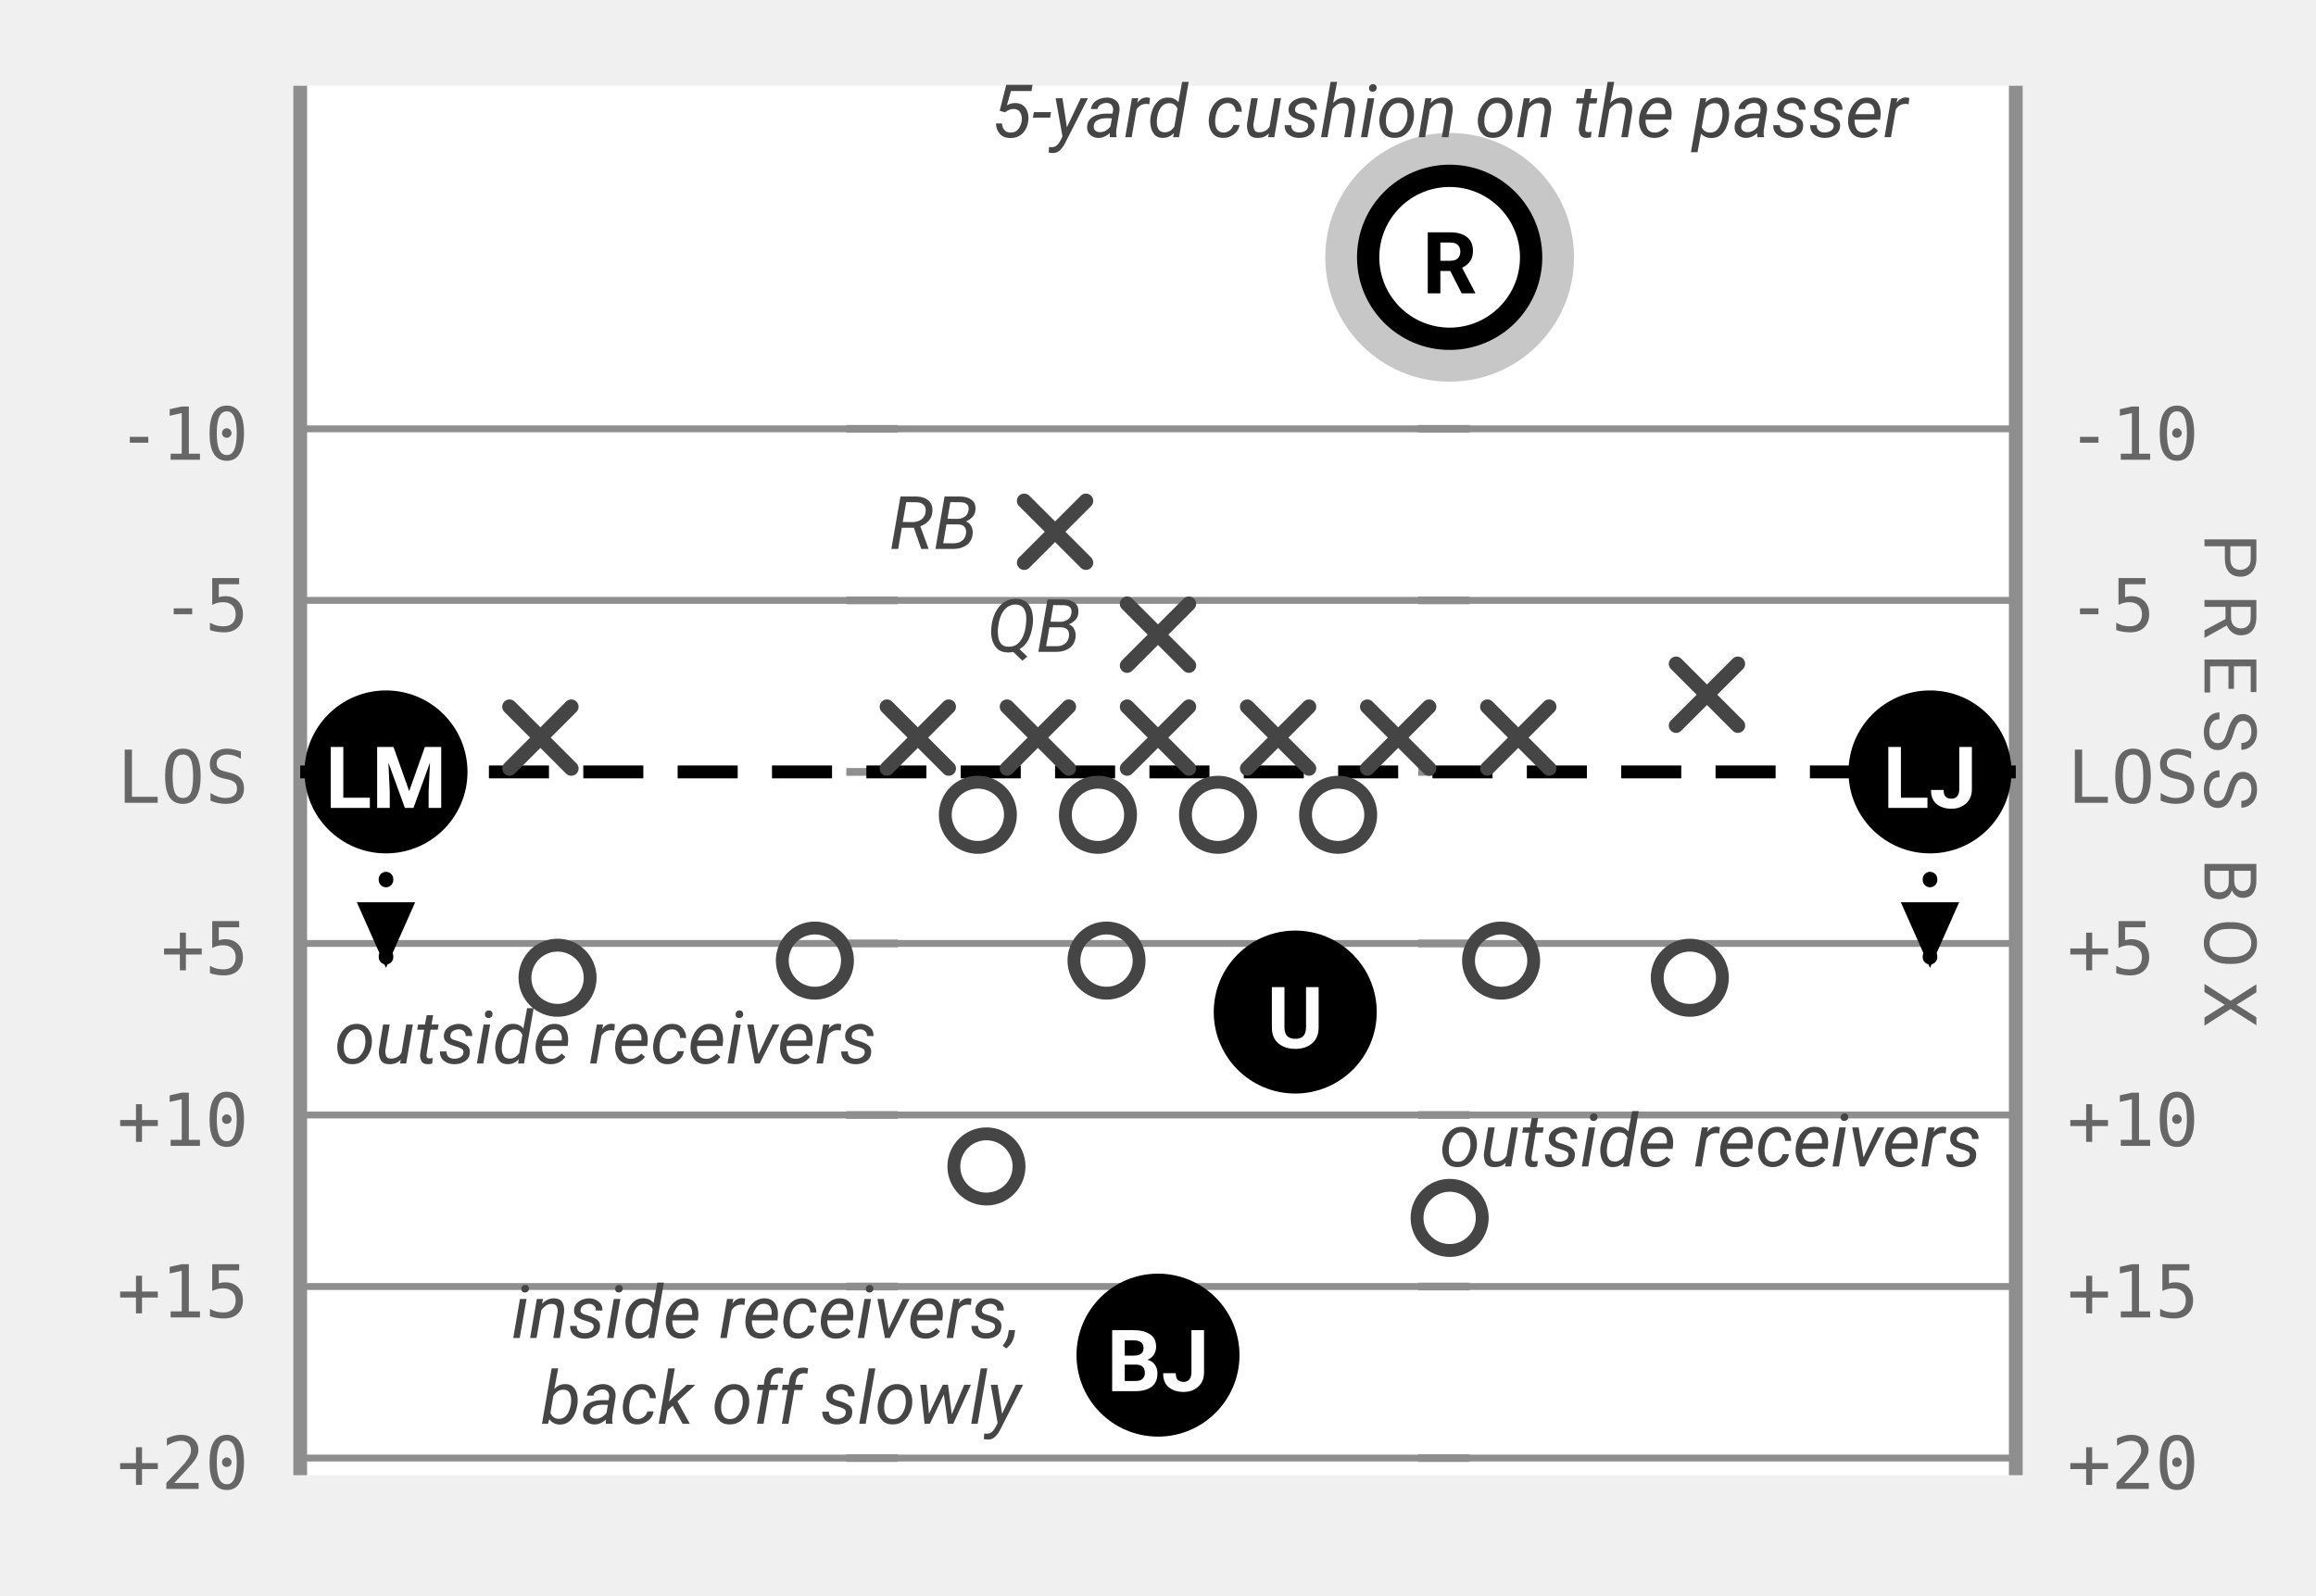
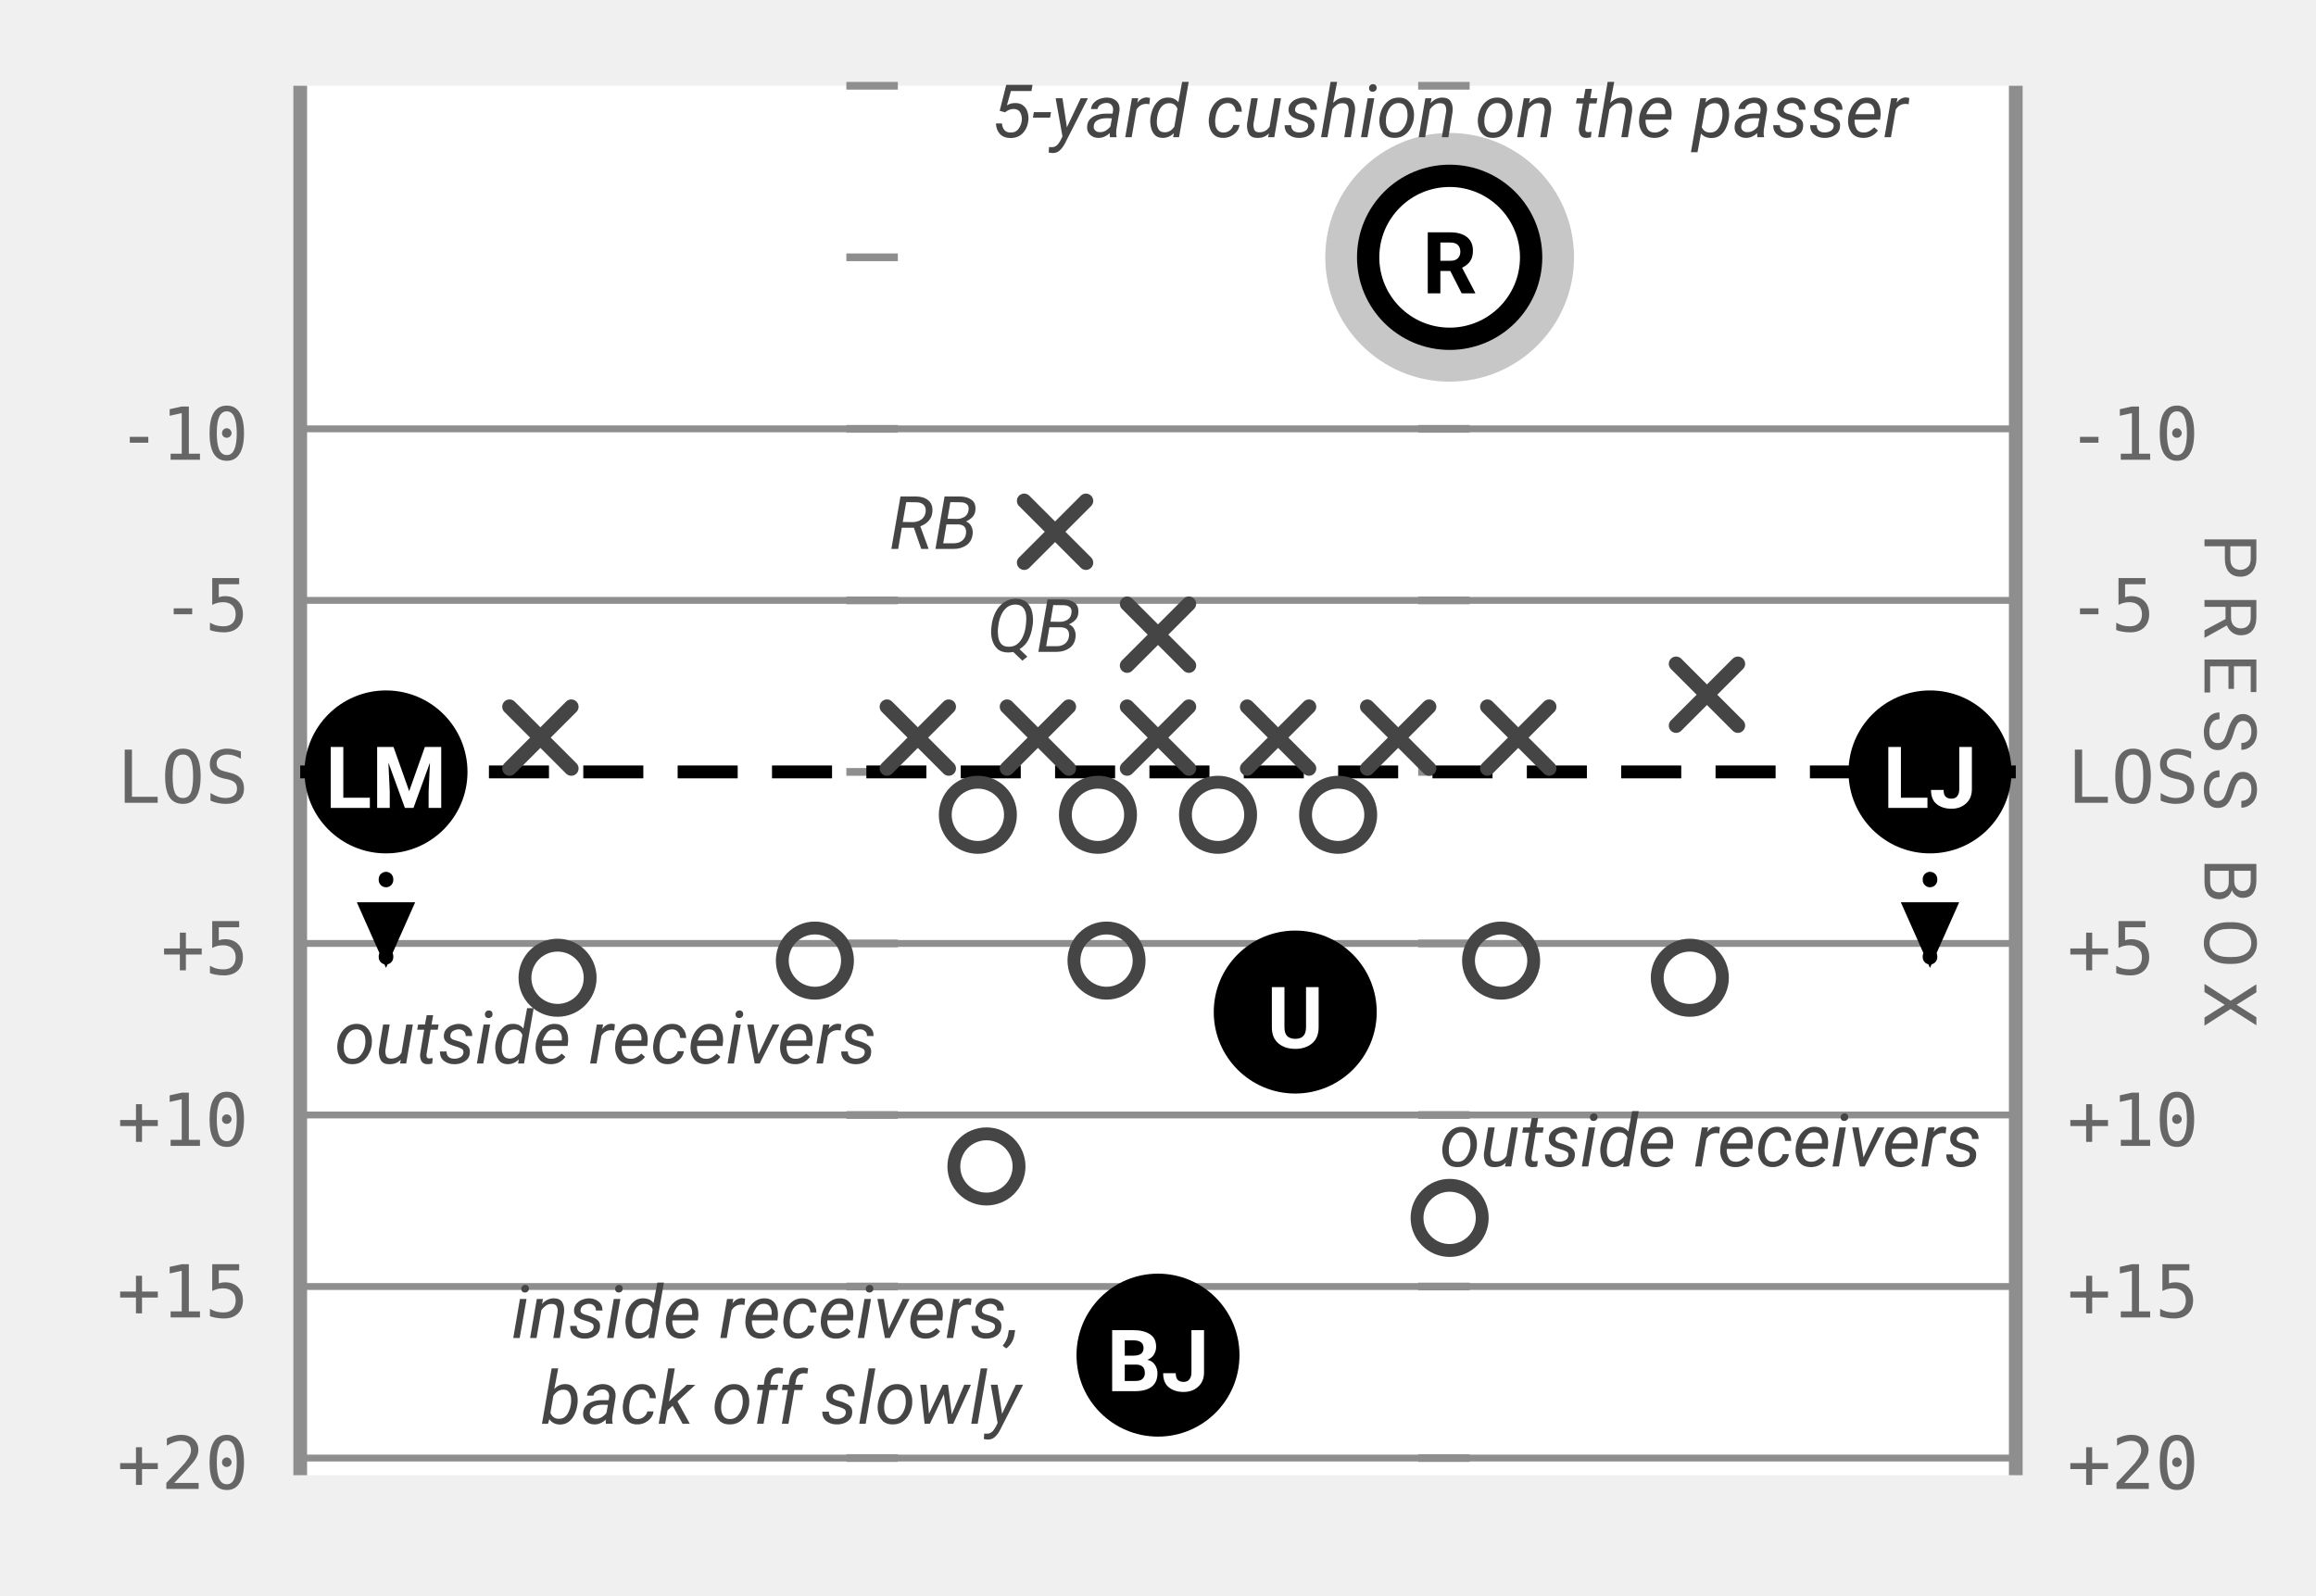
<svg xmlns="http://www.w3.org/2000/svg" viewBox="0 0 270 186" role="img" aria-label="Passing plays, crew of 5">
  <style>svg{font-family:system-ui,-apple-system,"Segoe UI",Roboto,"Helvetica Neue",Arial,sans-serif}
.turf{fill:#FFFFFF}
.ez{fill:url(#hz)}
.hl{stroke:#B8B8B8;stroke-width:1.15}
.sl{stroke:#8E8E8E;stroke-width:1.6;fill:none}
.yl{stroke:#8E8E8E;stroke-width:.8;fill:none}
.gl{stroke:#5A5A5A;stroke-width:2.2;fill:none}
.rl{stroke:#000000;stroke-width:1.5;stroke-dasharray:7 4;fill:none}
.hash{stroke:#8E8E8E;stroke-width:.9}
.post{stroke:#000000;stroke-width:3;fill:none;stroke-linecap:round}
.ylab{font-family:ui-monospace,Menlo,Consolas,monospace;font-size:8.5px;fill:#666666}
.ylab.end{text-anchor:end}
.ylab.start{text-anchor:start}
.pb{font-size:8.5px;letter-spacing:.2em;fill:#666666;text-anchor:middle;text-transform:uppercase}
- .note{font-size:8.6px;fill:#454545;font-style:italic}
- .note.middle{text-anchor:middle}
- .note.start{text-anchor:start}
- .note.end{text-anchor:end}
.kp line{stroke:#454545;stroke-width:1.7;stroke-linecap:round}
.rp{fill:none;stroke:#454545;stroke-width:1.5}
.hat-b{fill:#000000}
.hat-w{fill:#FFFFFF;stroke:#000000;stroke-width:2.6}
.halo{fill:#C7C7C7}
.mk{font-size:10px;font-weight:600;text-anchor:middle}
.mk-l{fill:#FFFFFF}
.mk-d{fill:#000000}
.mv{stroke:#000000;stroke-width:1.7;fill:none;stroke-dasharray:.1 4.4;stroke-linecap:round}
- .arh{fill:#000000}</style>
+ .arh{fill:#000000}
+ .mvlab{font-size:8.4px;fill:#454545;text-anchor:middle;font-style:italic}
+ .note{font-size:8.6px;fill:#454545;font-style:italic}
+ .note.middle{text-anchor:middle}
+ .note.start{text-anchor:start}
+ .note.end{text-anchor:end}
+ .flagk{fill:#000000}
+ .flagt{stroke:#000000;stroke-width:1.4;stroke-linecap:round}</style>
  <defs>
    <pattern id="hz" width="7" height="7" patternUnits="userSpaceOnUse" patternTransform="rotate(45)">
      <line x1="0" y1="0" x2="0" y2="7" class="hl" />
    </pattern>
    <marker id="ar" viewBox="0 0 10 10" refX="8" refY="5" markerWidth="5" markerHeight="5" orient="auto-start-reverse">
      <path d="M0,1 L9,5 L0,9 z" class="arh" />
    </marker>
  </defs>
-   <rect x="35.0" y="10" width="200.0" height="162" class="turf" />
-   <line x1="98.667" y1="50.0" x2="104.667" y2="50.0" class="hash" />
-   <line x1="165.333" y1="50.0" x2="171.333" y2="50.0" class="hash" />
-   <line x1="98.667" y1="70.0" x2="104.667" y2="70.0" class="hash" />
-   <line x1="165.333" y1="70.0" x2="171.333" y2="70.0" class="hash" />
-   <line x1="98.667" y1="90.0" x2="104.667" y2="90.0" class="hash" />
-   <line x1="165.333" y1="90.0" x2="171.333" y2="90.0" class="hash" />
-   <line x1="98.667" y1="110.0" x2="104.667" y2="110.0" class="hash" />
-   <line x1="165.333" y1="110.0" x2="171.333" y2="110.0" class="hash" />
-   <line x1="98.667" y1="130.0" x2="104.667" y2="130.0" class="hash" />
-   <line x1="165.333" y1="130.0" x2="171.333" y2="130.0" class="hash" />
-   <line x1="98.667" y1="150.0" x2="104.667" y2="150.0" class="hash" />
-   <line x1="165.333" y1="150.0" x2="171.333" y2="150.0" class="hash" />
-   <line x1="98.667" y1="170.0" x2="104.667" y2="170.0" class="hash" />
-   <line x1="165.333" y1="170.0" x2="171.333" y2="170.0" class="hash" />
-   <line x1="35.0" y1="10" x2="35.0" y2="172" class="sl" />
-   <line x1="235.0" y1="10" x2="235.0" y2="172" class="sl" />
-   <line x1="35.0" y1="50.0" x2="235.0" y2="50.0" class="yl" />
-   <text x="29.0" y="53.6" class="ylab end">-10</text>
-   <text x="241.0" y="53.6" class="ylab start">-10</text>
-   <line x1="35.0" y1="70.0" x2="235.0" y2="70.0" class="yl" />
-   <text x="29.0" y="73.6" class="ylab end">-5</text>
-   <text x="241.0" y="73.6" class="ylab start">-5</text>
-   <line x1="35.0" y1="110.0" x2="235.0" y2="110.0" class="yl" />
-   <text x="29.0" y="113.6" class="ylab end">+5</text>
-   <text x="241.0" y="113.6" class="ylab start">+5</text>
-   <line x1="35.0" y1="130.0" x2="235.0" y2="130.0" class="yl" />
-   <text x="29.0" y="133.6" class="ylab end">+10</text>
-   <text x="241.0" y="133.6" class="ylab start">+10</text>
-   <line x1="35.0" y1="150.0" x2="235.0" y2="150.0" class="yl" />
-   <text x="29.0" y="153.6" class="ylab end">+15</text>
-   <text x="241.0" y="153.6" class="ylab start">+15</text>
-   <line x1="35.0" y1="170.0" x2="235.0" y2="170.0" class="yl" />
-   <text x="29.0" y="173.6" class="ylab end">+20</text>
-   <text x="241.0" y="173.6" class="ylab start">+20</text>
-   <line x1="35.0" y1="90.0" x2="235.0" y2="90.0" class="rl" />
-   <text x="29.0" y="93.6" class="ylab end">LOS</text>
-   <text x="241.0" y="93.6" class="ylab start">LOS</text>
-   <text x="257.0" y="91.0" class="pb" transform="rotate(90 257.0 91.0)">PRESS BOX</text>
+   <rect x="35" y="10" width="200" height="162" class="turf" />
+   <line x1="98.67" y1="10" x2="104.67" y2="10" class="hash" />
+   <line x1="165.33" y1="10" x2="171.33" y2="10" class="hash" />
+   <line x1="98.67" y1="30" x2="104.67" y2="30" class="hash" />
+   <line x1="165.33" y1="30" x2="171.33" y2="30" class="hash" />
+   <line x1="98.67" y1="50" x2="104.67" y2="50" class="hash" />
+   <line x1="165.33" y1="50" x2="171.33" y2="50" class="hash" />
+   <line x1="98.67" y1="70" x2="104.67" y2="70" class="hash" />
+   <line x1="165.33" y1="70" x2="171.33" y2="70" class="hash" />
+   <line x1="98.67" y1="90" x2="104.67" y2="90" class="hash" />
+   <line x1="165.33" y1="90" x2="171.33" y2="90" class="hash" />
+   <line x1="98.67" y1="110" x2="104.67" y2="110" class="hash" />
+   <line x1="165.33" y1="110" x2="171.33" y2="110" class="hash" />
+   <line x1="98.67" y1="130" x2="104.67" y2="130" class="hash" />
+   <line x1="165.33" y1="130" x2="171.33" y2="130" class="hash" />
+   <line x1="98.67" y1="150" x2="104.67" y2="150" class="hash" />
+   <line x1="165.33" y1="150" x2="171.33" y2="150" class="hash" />
+   <line x1="98.67" y1="170" x2="104.67" y2="170" class="hash" />
+   <line x1="165.33" y1="170" x2="171.33" y2="170" class="hash" />
+   <line x1="35" y1="10" x2="35" y2="172" class="sl" />
+   <line x1="235" y1="10" x2="235" y2="172" class="sl" />
+   <line x1="35" y1="50" x2="235" y2="50" class="yl" />
+   <text x="29" y="53.6" class="ylab end">-10</text>
+   <text x="241" y="53.6" class="ylab start">-10</text>
+   <line x1="35" y1="70" x2="235" y2="70" class="yl" />
+   <text x="29" y="73.6" class="ylab end">-5</text>
+   <text x="241" y="73.6" class="ylab start">-5</text>
+   <line x1="35" y1="110" x2="235" y2="110" class="yl" />
+   <text x="29" y="113.6" class="ylab end">+5</text>
+   <text x="241" y="113.6" class="ylab start">+5</text>
+   <line x1="35" y1="130" x2="235" y2="130" class="yl" />
+   <text x="29" y="133.6" class="ylab end">+10</text>
+   <text x="241" y="133.6" class="ylab start">+10</text>
+   <line x1="35" y1="150" x2="235" y2="150" class="yl" />
+   <text x="29" y="153.6" class="ylab end">+15</text>
+   <text x="241" y="153.6" class="ylab start">+15</text>
+   <line x1="35" y1="170" x2="235" y2="170" class="yl" />
+   <text x="29" y="173.6" class="ylab end">+20</text>
+   <text x="241" y="173.6" class="ylab start">+20</text>
+   <line x1="35" y1="90" x2="235" y2="90" class="rl" />
+   <text x="29" y="93.6" class="ylab end">LOS</text>
+   <text x="241" y="93.6" class="ylab start">LOS</text>
+   <text x="257" y="91" class="pb" transform="rotate(90 257 91)">PRESS BOX</text>
  <g class="kp">
    <line x1="103.4" y1="82.4" x2="110.6" y2="89.6" />
    <line x1="103.4" y1="89.6" x2="110.6" y2="82.4" />
  </g>
  <g class="kp">
    <line x1="117.4" y1="82.4" x2="124.6" y2="89.6" />
    <line x1="117.4" y1="89.6" x2="124.6" y2="82.4" />
  </g>
  <g class="kp">
    <line x1="131.4" y1="82.4" x2="138.6" y2="89.6" />
    <line x1="131.4" y1="89.6" x2="138.6" y2="82.4" />
  </g>
  <g class="kp">
    <line x1="145.4" y1="82.4" x2="152.6" y2="89.6" />
    <line x1="145.4" y1="89.6" x2="152.6" y2="82.4" />
  </g>
  <g class="kp">
    <line x1="159.4" y1="82.4" x2="166.6" y2="89.6" />
    <line x1="159.4" y1="89.6" x2="166.6" y2="82.4" />
  </g>
  <g class="kp">
    <line x1="173.4" y1="82.4" x2="180.6" y2="89.6" />
    <line x1="173.4" y1="89.6" x2="180.6" y2="82.4" />
  </g>
  <g class="kp">
    <line x1="59.4" y1="82.4" x2="66.6" y2="89.6" />
    <line x1="59.4" y1="89.6" x2="66.6" y2="82.4" />
  </g>
  <g class="kp">
    <line x1="195.4" y1="77.4" x2="202.6" y2="84.6" />
    <line x1="195.4" y1="84.6" x2="202.6" y2="77.4" />
  </g>
  <g class="kp">
    <line x1="131.4" y1="70.4" x2="138.6" y2="77.6" />
    <line x1="131.4" y1="77.6" x2="138.6" y2="70.4" />
  </g>
-   <text x="126.0" y="76.0" class="note end">QB</text>
  <g class="kp">
    <line x1="119.4" y1="58.4" x2="126.6" y2="65.6" />
    <line x1="119.4" y1="65.6" x2="126.6" y2="58.4" />
  </g>
-   <text x="114.0" y="64.0" class="note end">RB</text>
-   <circle cx="114.0" cy="95.0" r="3.8" class="rp" />
-   <circle cx="128.0" cy="95.0" r="3.8" class="rp" />
-   <circle cx="142.0" cy="95.0" r="3.8" class="rp" />
-   <circle cx="156.0" cy="95.0" r="3.8" class="rp" />
-   <circle cx="95.0" cy="112.0" r="3.8" class="rp" />
-   <circle cx="129.0" cy="112.0" r="3.8" class="rp" />
-   <circle cx="175.0" cy="112.0" r="3.8" class="rp" />
-   <circle cx="65.0" cy="114.0" r="3.8" class="rp" />
-   <circle cx="197.0" cy="114.0" r="3.8" class="rp" />
-   <circle cx="115.0" cy="136.0" r="3.8" class="rp" />
-   <circle cx="169.0" cy="142.0" r="3.8" class="rp" />
+   <circle cx="114" cy="95" r="3.8" class="rp" />
+   <circle cx="128" cy="95" r="3.8" class="rp" />
+   <circle cx="142" cy="95" r="3.8" class="rp" />
+   <circle cx="156" cy="95" r="3.8" class="rp" />
+   <circle cx="95" cy="112" r="3.8" class="rp" />
+   <circle cx="129" cy="112" r="3.8" class="rp" />
+   <circle cx="175" cy="112" r="3.8" class="rp" />
+   <circle cx="65" cy="114" r="3.8" class="rp" />
+   <circle cx="197" cy="114" r="3.8" class="rp" />
+   <circle cx="115" cy="136" r="3.8" class="rp" />
+   <circle cx="169" cy="142" r="3.8" class="rp" />
  <g class="you">
-     <circle cx="169.0" cy="30.0" r="14.5" class="halo" />
-     <circle cx="169.0" cy="30.0" r="9.5" class="hat-w" />
-     <text x="169.0" y="34.2" class="mk mk-d">R</text>
+     <circle cx="169" cy="30" r="14.5" class="halo" />
+     <circle cx="169" cy="30" r="9.5" class="hat-w" />
+     <text x="169" y="34.2" class="mk mk-d">R</text>
  </g>
  <g>
-     <circle cx="151.0" cy="118.0" r="9.5" class="hat-b" />
-     <text x="151.0" y="122.2" class="mk mk-l">U</text>
+     <circle cx="151" cy="118" r="9.5" class="hat-b" />
+     <text x="151" y="122.2" class="mk mk-l">U</text>
  </g>
  <g>
-     <circle cx="45.0" cy="90.0" r="9.5" class="hat-b" />
-     <text x="45.0" y="94.2" class="mk mk-l">LM</text>
+     <circle cx="45" cy="90" r="9.5" class="hat-b" />
+     <text x="45" y="94.2" class="mk mk-l">LM</text>
  </g>
  <g>
-     <circle cx="225.0" cy="90.0" r="9.5" class="hat-b" />
-     <text x="225.0" y="94.2" class="mk mk-l">LJ</text>
+     <circle cx="225" cy="90" r="9.5" class="hat-b" />
+     <text x="225" y="94.2" class="mk mk-l">LJ</text>
  </g>
  <g>
-     <circle cx="135.0" cy="158.0" r="9.5" class="hat-b" />
-     <text x="135.0" y="162.2" class="mk mk-l">BJ</text>
+     <circle cx="135" cy="158" r="9.5" class="hat-b" />
+     <text x="135" y="162.2" class="mk mk-l">BJ</text>
  </g>
-   <path d="M 45.0 98.0 L 45.0 112.0" class="mv" marker-end="url(#ar)" />
-   <path d="M 225.0 98.0 L 225.0 112.0" class="mv" marker-end="url(#ar)" />
-   <text x="39.0" y="124.0" class="note start">outside receivers</text>
-   <text x="231.0" y="136.0" class="note end">outside receivers</text>
-   <text x="119.0" y="156.0" class="note end">inside receivers,</text>
-   <text x="119.0" y="166.0" class="note end">back off slowly</text>
-   <text x="169.0" y="16.0" class="note middle">5-yard cushion on the passer</text>
+   <path d="M 45 98 L 45 112" class="mv" marker-end="url(#ar)" />
+   <path d="M 225 98 L 225 112" class="mv" marker-end="url(#ar)" />
+   <text x="126" y="76" class="note end">QB</text>
+   <text x="114" y="64" class="note end">RB</text>
+   <text x="39" y="124" class="note start">outside receivers</text>
+   <text x="231" y="136" class="note end">outside receivers</text>
+   <text x="119" y="156" class="note end">inside receivers,</text>
+   <text x="119" y="166" class="note end">back off slowly</text>
+   <text x="169" y="16" class="note middle">5-yard cushion on the passer</text>
</svg>
